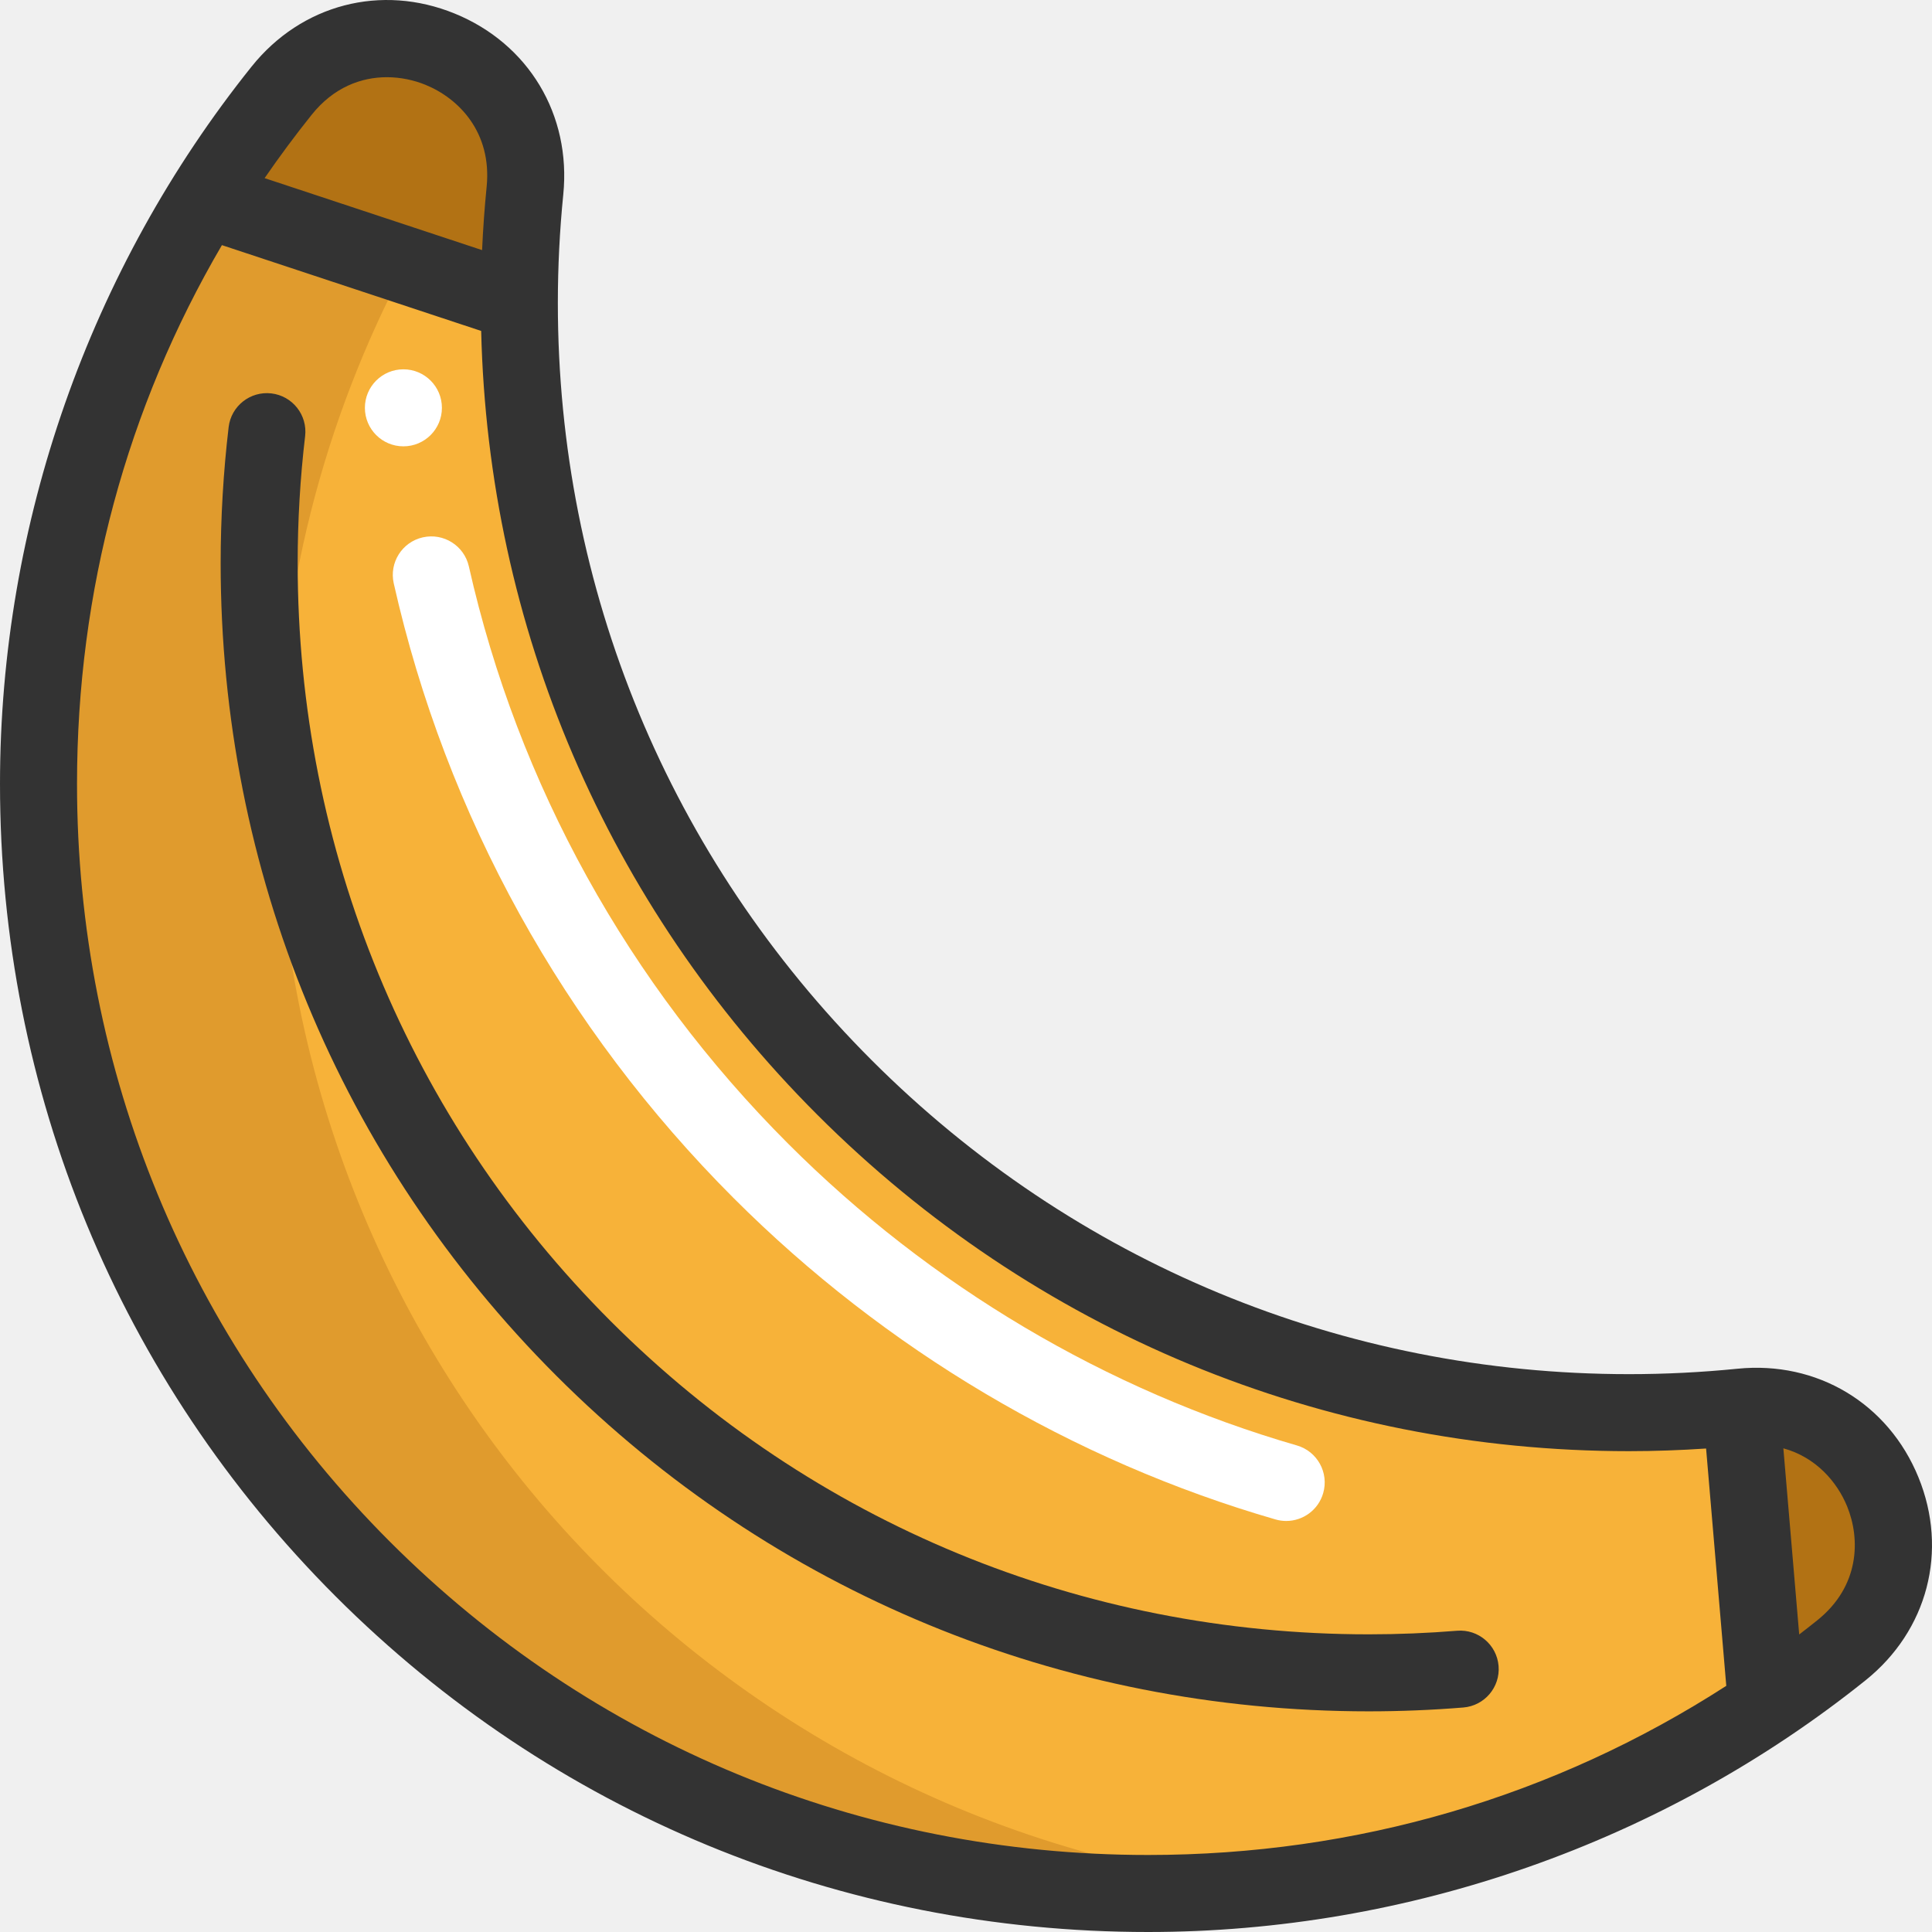
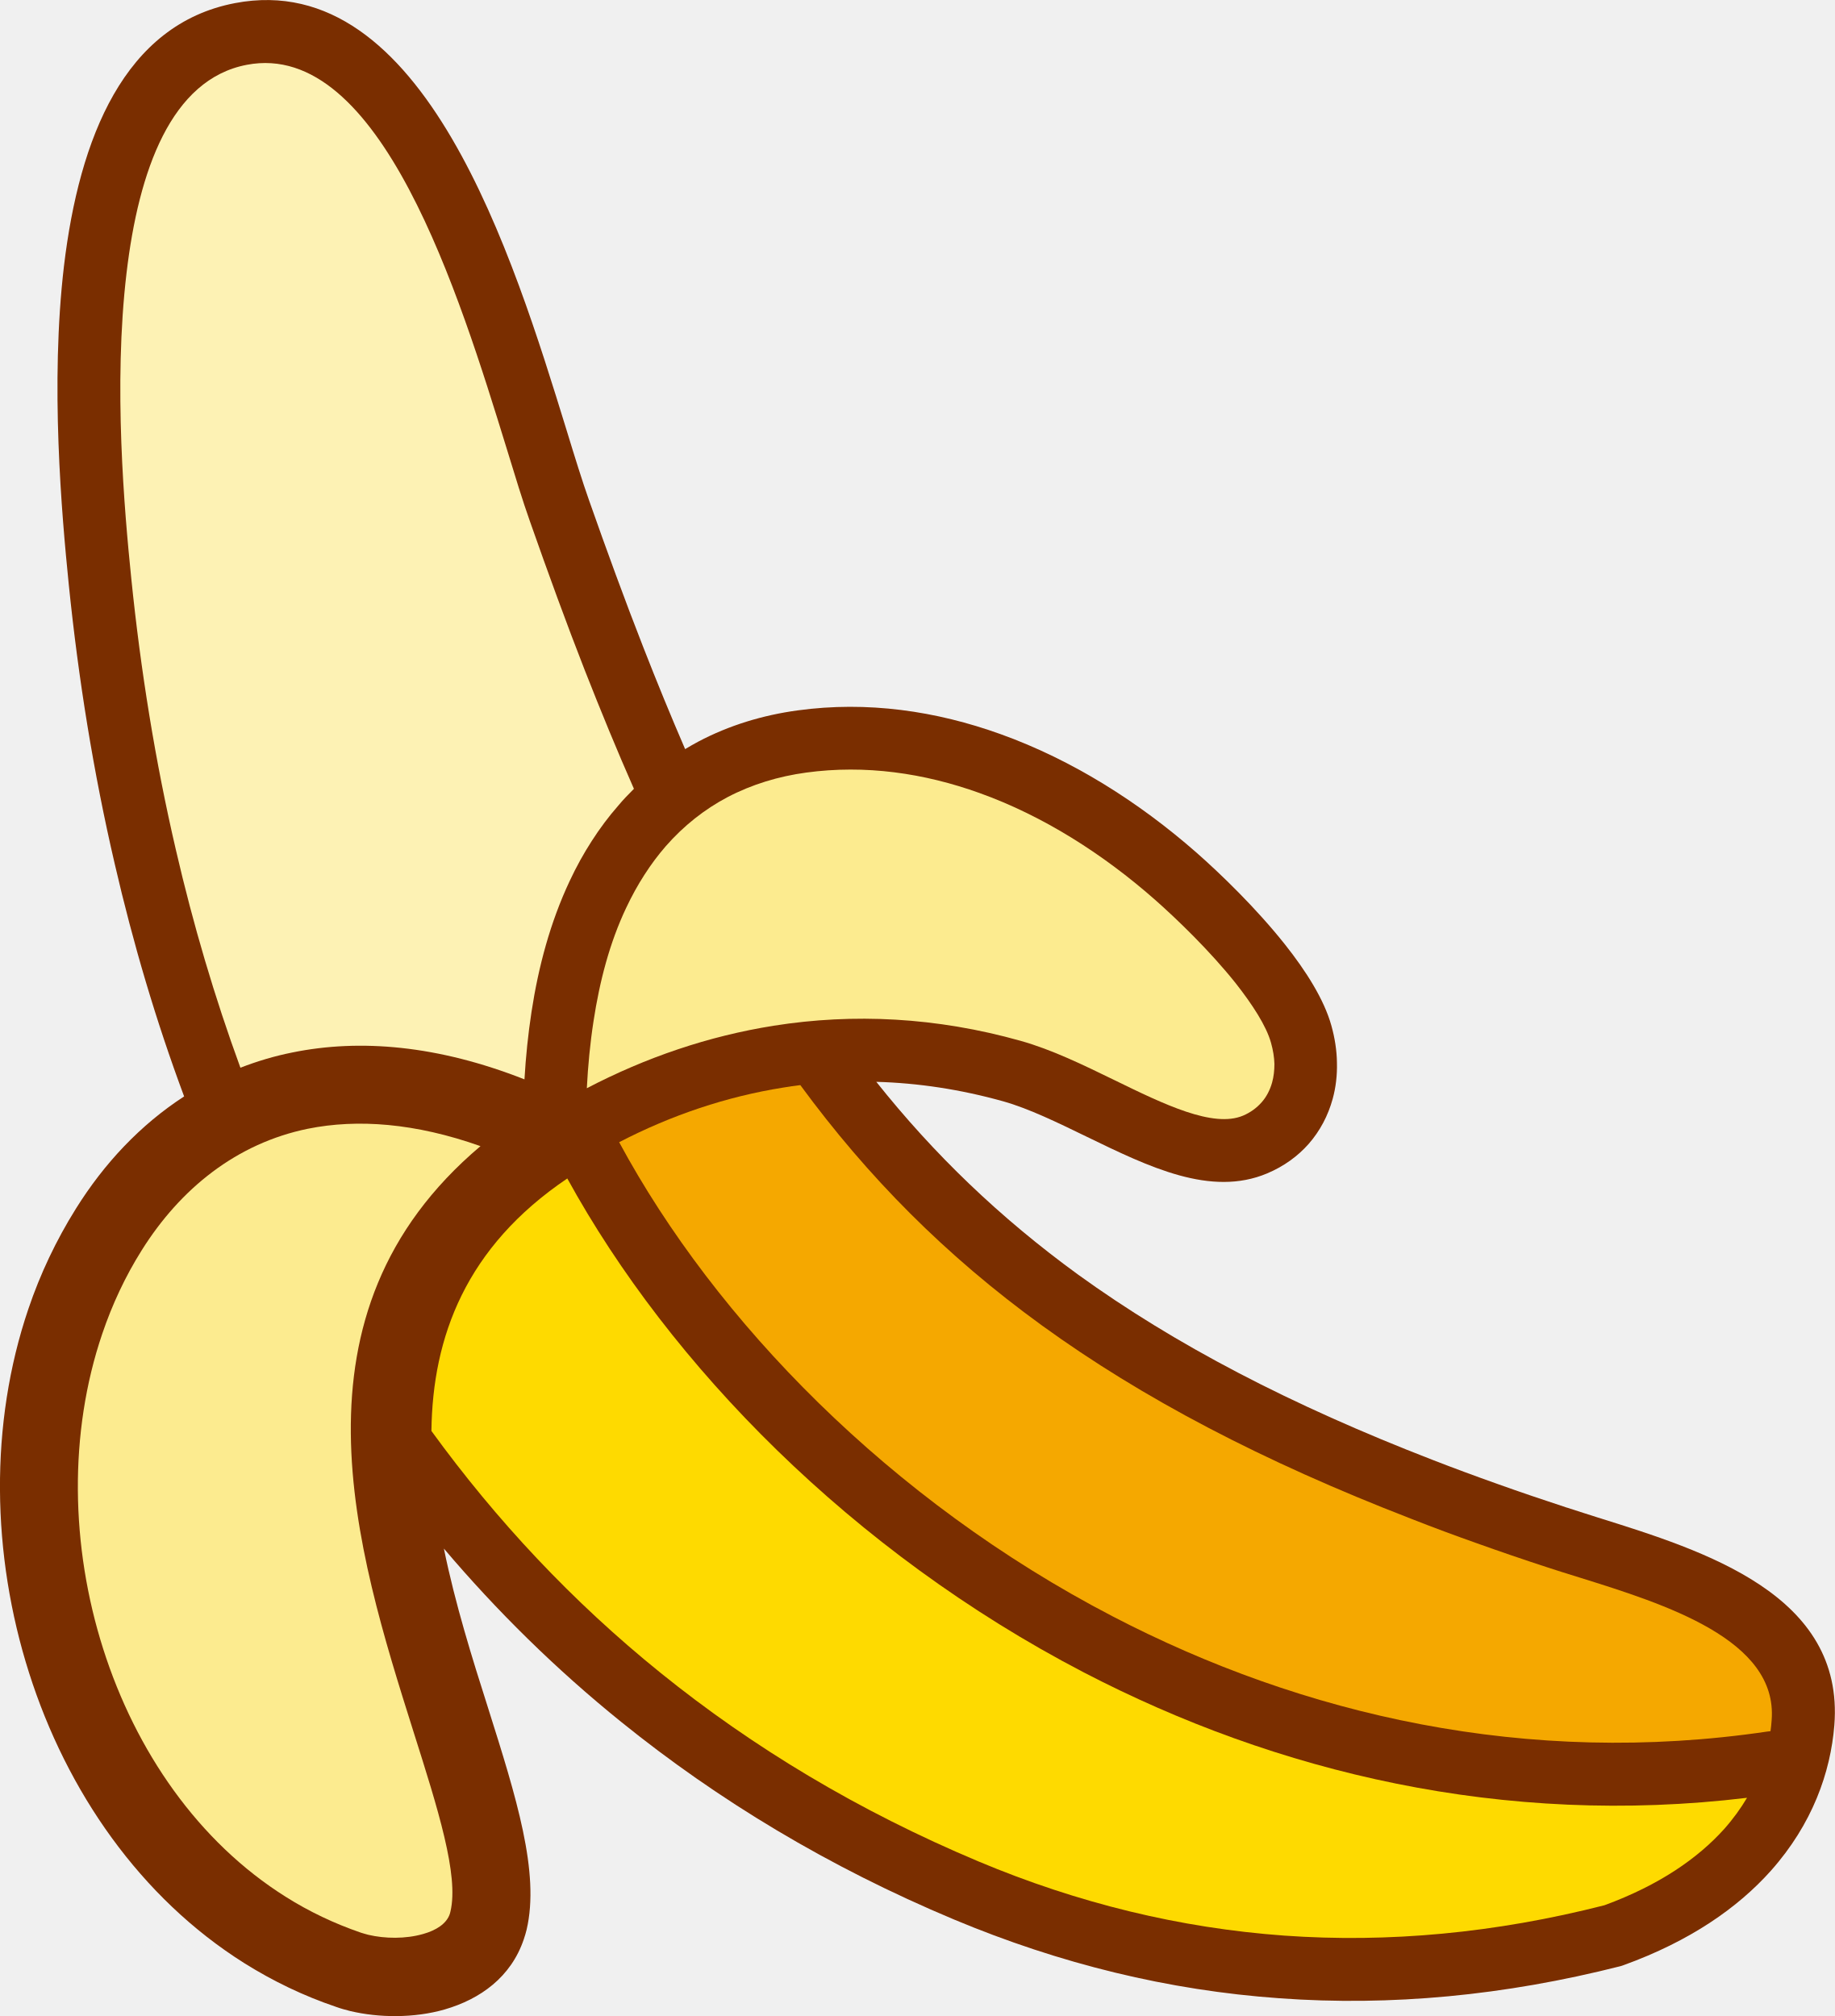
- <svg xmlns="http://www.w3.org/2000/svg" version="1.1" id="Layer_1" x="0px" y="0px" viewBox="0 0 376.277 376.277" style="enable-background:new 0 0 376.277 376.277;" xml:space="preserve" width="512" height="512">
+ <svg xmlns="http://www.w3.org/2000/svg" version="1.1" id="Layer_1" x="0px" y="0px" viewBox="0 0 111.81 122.88" style="enable-background:new 0 0 111.81 122.88" xml:space="preserve">
+   <style type="text/css">.st0{fill:#7A2E00;} .st1{fill:#FCEB8F;} .st2{fill:#FEDA00;} .st3{fill:#FDF2B4;} .st4{fill:#F5A800;}</style>
  <g>
-     <path style="fill:#B27214;" d="M339.114,274.035c26.58-2.67,40.36,30.68,19.52,47.38c-4.7,3.77-9.56,7.34-14.57,10.71   L339.114,274.035z" />
-     <path style="fill:#B27214;" d="M54.864,17.645c16.7-20.84,50.05-7.06,47.38,19.51c-0.73,7.19-1.1,14.48-1.1,21.86l-61.21-20.26   C44.494,31.415,49.484,24.365,54.864,17.645z" />
-     <path style="fill:#F7B239;" d="M339.114,274.035l4.95,58.09c-34.42,23.15-75.86,36.65-120.45,36.65   c-119.69,0-216.11-96.42-216.11-216.11c0-41.81,11.87-80.84,32.43-113.91l61.21,20.26c0,119.27,96.84,216.12,216.12,216.11   C324.644,275.125,331.934,274.755,339.114,274.035z" />
-     <path style="fill:#E09B2D;" d="M54.002,152.666c0-36.481,9.039-70.844,25-100.979L39.934,38.756   c-20.56,33.07-32.43,72.1-32.43,113.91c0,119.69,96.42,216.11,216.11,216.11c7.843,0,15.586-0.426,23.214-1.241   C138.162,355.984,54.002,264.486,54.002,152.666z" />
-     <path style="fill:#FFFFFF;" d="M250.505,296.224c-0.69,0-1.393-0.096-2.089-0.297c-39.542-11.444-76.026-33.077-105.509-62.56   c-33.14-33.14-56.039-74.548-66.222-119.749c-0.91-4.041,1.628-8.055,5.668-8.965c4.042-0.909,8.055,1.627,8.965,5.668   c9.559,42.428,31.065,81.309,62.195,112.439c27.697,27.697,61.956,48.015,99.072,58.757c3.979,1.151,6.271,5.31,5.119,9.289   C256.756,294.089,253.758,296.224,250.505,296.224z" />
-     <circle style="fill:#FFFFFF;" cx="78.567" cy="79.428" r="7.5" />
-     <g>
-       <path style="fill:#333333;" d="M373.635,287.714c-5.884-14.403-19.741-22.705-35.267-21.138c-6.962,0.7-14.063,1.054-21.107,1.054    c-55.683,0-108.06-21.71-147.482-61.133c-39.423-39.423-61.133-91.8-61.132-147.483c0-7.04,0.355-14.14,1.055-21.105    c1.562-15.54-6.736-29.383-21.139-35.266C74.239-3.208,58.714,0.842,49.007,12.958C17.405,52.404,0,102.019,0,152.664    c0,59.889,23.215,116.087,65.37,158.242c42.154,42.155,98.352,65.371,158.241,65.371c50.646,0,100.262-17.404,139.708-49.007    C375.436,317.563,379.485,302.036,373.635,287.714z M60.713,22.337c4.288-5.352,9.65-7.301,14.631-7.301    c2.706,0,5.299,0.576,7.546,1.493c6.447,2.634,12.955,9.239,11.886,19.88c-0.409,4.069-0.697,8.182-0.885,12.303L51.535,34.694    C54.432,30.49,57.486,26.366,60.713,22.337z M75.977,300.299C36.655,260.978,15,208.547,15,152.664    c0-37.508,9.681-73.26,28.22-104.922l50.493,16.711c1.368,57.654,24.49,111.68,65.459,152.65    c42.256,42.256,98.399,65.527,158.089,65.526c5,0,10.024-0.183,15.018-0.514l3.932,46.219    c-33.51,21.614-72.027,32.942-112.599,32.942C167.729,361.277,115.298,339.621,75.977,300.299z M353.94,315.564    c-1.168,0.936-2.344,1.858-3.527,2.766l-3.085-36.257c6.339,1.738,10.469,6.537,12.42,11.313    C362.355,299.769,362.199,308.947,353.94,315.564z" />
-       <path style="fill:#333333;" d="M283.778,317.604c-5.679,0.463-11.464,0.698-17.192,0.698c-55.882,0-108.313-21.656-147.635-60.978    c-39.321-39.322-60.976-91.753-60.976-147.636c0-8.267,0.488-16.59,1.451-24.74c0.486-4.113-2.455-7.842-6.568-8.328    c-4.111-0.483-7.842,2.455-8.328,6.568c-1.032,8.731-1.555,17.647-1.555,26.5c0,59.889,23.215,116.087,65.37,158.242    s98.353,65.371,158.241,65.371c6.135,0,12.329-0.251,18.413-0.748c4.128-0.337,7.201-3.957,6.865-8.085    C291.526,320.341,287.903,317.267,283.778,317.604z" />
-     </g>
+     <path class="st0" d="M11.22,66.83c-1.71-4.59-3.11-9.33-4.23-14.18c-1.29-5.54-2.21-11.24-2.8-17.03C3.76,31.35,3.05,23.4,3.9,16.2 C4.83,8.42,7.57,1.48,14.32,0.19c11.52-2.2,16.95,15.47,20.2,26.01c0.51,1.67,0.97,3.15,1.37,4.28c1.09,3.1,2.18,6.08,3.31,8.97 c0.84,2.15,1.69,4.22,2.55,6.21c0.26-0.16,0.52-0.3,0.79-0.45c1.89-1,3.94-1.62,6.07-1.91c4.24-0.58,8.43,0.03,12.37,1.45 c4.37,1.57,8.43,4.15,11.92,7.21c1.49,1.31,3.65,3.4,5.39,5.59c1.31,1.65,2.4,3.38,2.84,4.96c0.21,0.75,0.33,1.51,0.34,2.26 c0.02,0.78-0.07,1.52-0.26,2.21c-0.28,1.02-0.77,1.95-1.46,2.74c-0.66,0.75-1.51,1.37-2.53,1.8c-3.44,1.45-7.2-0.39-11.01-2.24 c-1.75-0.85-3.51-1.71-5.07-2.15c-2.61-0.73-5.2-1.12-7.74-1.19c3.5,4.4,7.51,8.27,12.31,11.76c5.88,4.25,12.92,7.93,21.63,11.3 c1.21,0.47,2.53,0.96,3.94,1.46c1.37,0.49,2.76,0.96,4.19,1.43h0.01l0,0c0.73,0.24,1.31,0.42,1.9,0.61 c6.52,2.04,15.03,4.7,14.4,12.66c-0.23,2.87-1.34,6.03-3.87,8.87c-2.01,2.25-4.91,4.28-8.97,5.75c-0.06,0.02-0.12,0.04-0.18,0.06 l0,0c-7.08,1.8-14.01,2.45-20.78,1.96c-6.78-0.48-13.39-2.1-19.84-4.8c-7.66-3.21-14.39-7.28-20.28-12.04 c-3.99-3.22-7.58-6.76-10.81-10.57c0.69,3.38,1.73,6.7,2.7,9.74c1.7,5.38,3.16,10.01,2.34,13.49c-0.04,0.17-0.1,0.37-0.17,0.58 c-0.78,2.31-2.65,3.65-4.82,4.28c-1.87,0.54-4.02,0.51-5.75,0.1c-0.28-0.07-0.58-0.15-0.88-0.26c-1.98-0.67-3.84-1.57-5.58-2.66 c-6.33-3.98-10.82-10.46-13.12-17.7c-2.29-7.2-2.42-15.17-0.04-22.18c0.72-2.13,1.69-4.18,2.89-6.1 C6.36,70.89,8.57,68.55,11.22,66.83L11.22,66.83L11.22,66.83z" />
+     <path class="st1" d="M25.2,105.56c-3.51-11.13-8.04-25.47,4.08-35.7c-3.98-1.41-7.49-1.67-10.52-1.06 c-4.34,0.89-7.76,3.64-10.12,7.4c-1,1.59-1.8,3.3-2.41,5.1c-2.05,6.04-1.93,12.96,0.06,19.21c1.98,6.22,5.79,11.76,11.13,15.11 c1.41,0.89,2.94,1.62,4.57,2.18c0.12,0.04,0.27,0.08,0.45,0.13c1.02,0.24,2.27,0.26,3.35-0.05c0.78-0.22,1.42-0.62,1.62-1.22 c0.01-0.02,0.02-0.07,0.04-0.15C27.97,114.31,26.69,110.26,25.2,105.56L25.2,105.56L25.2,105.56z" />
+     <path class="st2" d="M26.29,87.22c3.95,5.44,8.58,10.4,13.97,14.75c5.61,4.53,12.04,8.41,19.37,11.49 c6.07,2.55,12.28,4.06,18.63,4.52c6.34,0.45,12.85-0.15,19.51-1.85c3.35-1.23,5.7-2.87,7.3-4.65c0.55-0.62,1.01-1.26,1.39-1.9 c-14.84,1.79-28.68-1.54-40.43-7.65c-14.1-7.34-25.21-18.71-31.46-30.1C28.38,76.01,26.36,81.49,26.29,87.22L26.29,87.22 L26.29,87.22z" />
+     <path class="st3" d="M38.63,48.08c-1.02-2.31-2.01-4.72-3-7.24c-1.11-2.84-2.22-5.88-3.35-9.1c-0.43-1.21-0.89-2.72-1.41-4.42 C28,18.01,23.19,2.39,15.04,3.95c-4.61,0.88-6.59,6.43-7.33,12.7C6.9,23.49,7.58,31.14,8,35.26c0.57,5.6,1.46,11.14,2.72,16.55 c1.05,4.54,2.36,8.98,3.93,13.27c1.01-0.39,2.06-0.71,3.17-0.93c4.12-0.84,8.86-0.44,14.14,1.64c0.08-1.37,0.22-2.75,0.43-4.12 c0.42-2.74,1.14-5.45,2.32-7.96c0.41-0.88,0.86-1.69,1.35-2.45c0.5-0.78,1.04-1.5,1.62-2.16C37.97,48.75,38.3,48.41,38.63,48.08 L38.63,48.08L38.63,48.08z" />
+     <path class="st1" d="M35.76,66.33c3.6-1.88,7.42-3.18,11.39-3.81c4.86-0.77,9.92-0.52,15.04,0.92c1.92,0.54,3.82,1.47,5.71,2.39 c3.03,1.48,6.03,2.94,7.85,2.17c0.45-0.19,0.83-0.47,1.13-0.81c0.3-0.34,0.51-0.75,0.64-1.21c0.1-0.36,0.14-0.74,0.14-1.13 c-0.01-0.4-0.08-0.84-0.21-1.3c-0.29-1.03-1.13-2.32-2.15-3.62c-1.57-1.97-3.56-3.89-4.93-5.1c-3.16-2.78-6.8-5.1-10.67-6.49 c-3.39-1.22-6.97-1.74-10.57-1.25c-1.69,0.23-3.31,0.72-4.8,1.5c-1.38,0.73-2.65,1.72-3.77,3c-0.45,0.52-0.88,1.09-1.29,1.73 c-0.4,0.62-0.77,1.29-1.11,2.01c-1.01,2.13-1.62,4.48-1.99,6.9C35.96,63.59,35.83,64.96,35.76,66.33L35.76,66.33L35.76,66.33z" />
+     <path class="st4" d="M107.89,105.52c0.03-0.23,0.06-0.45,0.07-0.67c0.39-4.91-6.47-7.06-11.72-8.7c-0.75-0.23-1.47-0.46-1.96-0.62 l0,0c-1.47-0.48-2.9-0.97-4.27-1.46c-1.33-0.47-2.68-0.97-4.05-1.51c-9.04-3.5-16.36-7.34-22.48-11.78 c-5.86-4.25-10.61-9.05-14.71-14.64c-0.35,0.04-0.7,0.09-1.04,0.15c-3.46,0.55-6.82,1.68-10,3.33c5.88,10.9,16.51,21.85,30.07,28.9 c11.57,6.02,25.26,9.19,39.91,7.02C107.77,105.53,107.83,105.53,107.89,105.52L107.89,105.52L107.89,105.52z" />
  </g>
</svg>
